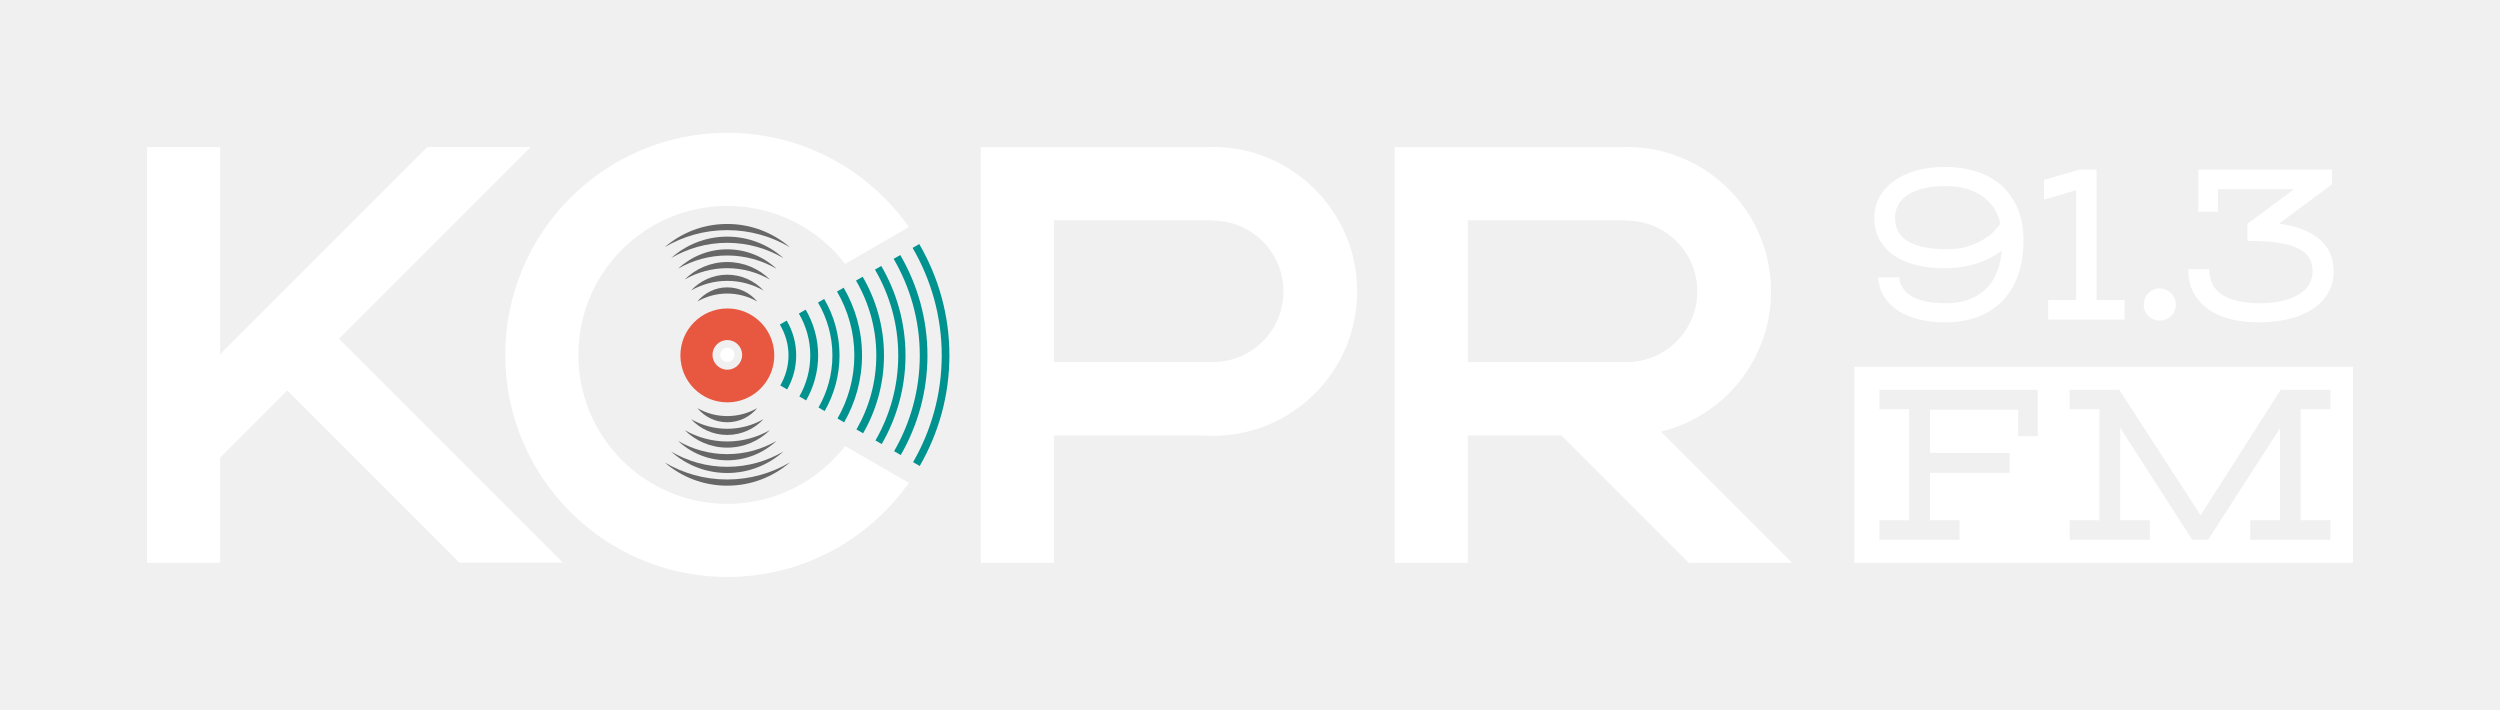
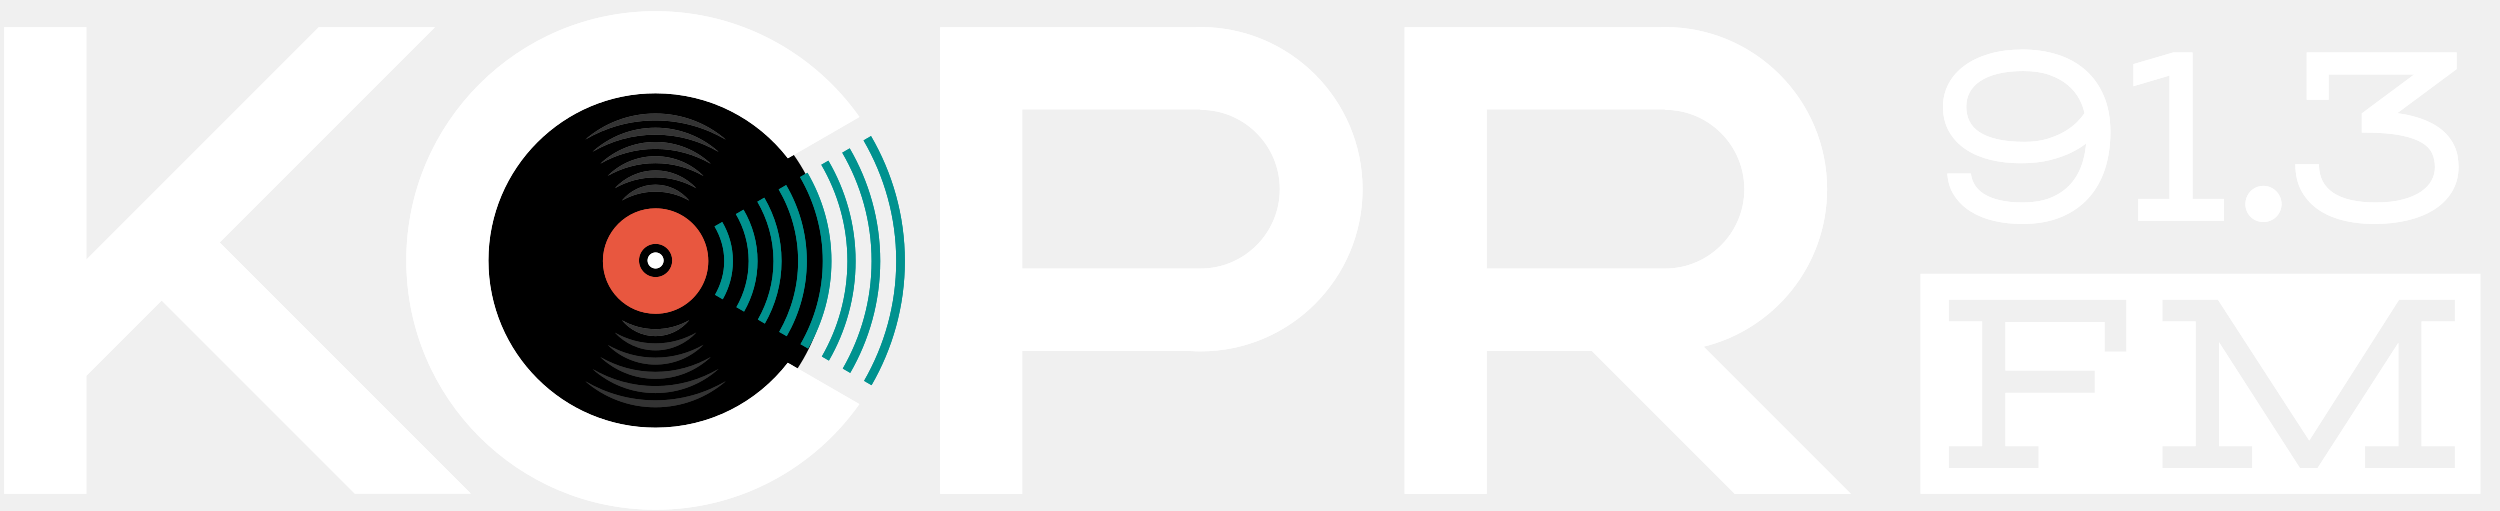
- <svg xmlns="http://www.w3.org/2000/svg" version="1.1" id="Layer_1" x="0px" y="0px" width="550px" height="156.16px" viewBox="0 0 550 156.16" enable-background="new 0 0 550 156.16" xml:space="preserve">
-   <path fill="#FFFFFF" d="M266.799,32.326c-0.557,0-1.11,0.014-1.661,0.043h-33.272h-16.087v91.463h16.087V95.809h32.851  c0.688,0.045,1.383,0.076,2.082,0.076c17.552,0,31.78-14.229,31.78-31.78C298.579,46.554,284.352,32.326,266.799,32.326z   M266.799,79.665h-34.933V48.457h34.933v0.086c8.593,0,15.563,6.966,15.563,15.562C282.362,72.699,275.393,79.665,266.799,79.665z" />
-   <polygon fill="#FFFFFF" points="116.763,32.349 94.012,32.349 48.434,77.929 48.434,32.349 32.344,32.349 32.344,123.813   48.434,123.813 48.434,100.68 63.199,85.914 101.056,123.772 123.807,123.772 74.573,74.539 " />
-   <path fill="#FFFFFF" d="M389.625,64.104c0-17.551-14.228-31.778-31.78-31.778c-0.557,0-1.111,0.014-1.66,0.043h-33.271h-16.088  v91.463h16.088V95.809h20.607l28.022,28.023h22.751L365.43,94.966C379.318,91.564,389.625,79.041,389.625,64.104z M322.913,79.665  V48.457h34.932v0.086c8.596,0,15.563,6.966,15.563,15.562c0,8.595-6.968,15.561-15.563,15.561H322.913z" />
-   <path fill="#FFFFFF" d="M407.956,123.813h109.7V80.697h-109.7V123.813z M455.337,117.896v-2.572v-0.863h0.863h5.671V90.028H456.2  h-0.863v-0.863v-2.548v-0.863h0.863h9.561h0.469l0.256,0.394l17.643,27.215l17.353-27.21l0.254-0.399h0.474h9.606h0.863v0.863v2.548  v0.863h-0.863h-5.669v24.432h5.669h0.863v0.863v2.572v0.863h-0.863h-15.889h-0.863v-0.863v-2.572v-0.863h0.863h5.669V94.215  l-15.575,24.148l-0.255,0.396h-0.471h-2.527h-0.472l-0.255-0.396l-15.597-24.255v20.353h5.646h0.863v0.863v2.572v0.863h-0.863H456.2  h-0.863V117.896z M413.479,117.896v-2.572v-0.863h0.863h5.669V90.028h-5.669h-0.863v-0.863v-2.548v-0.863h0.863h33.1h0.863v0.863  v9.348h-4.298v-5.821h-19.424v9.495h16.667h0.863v0.863v2.665v0.863h-0.863h-16.667v10.43h5.648h0.863v0.863v2.572v0.863h-0.863  h-15.89h-0.863V117.896z" />
-   <path fill="#FFFFFF" d="M477.651,64.507c-0.317-0.317-0.691-0.572-1.114-0.761c-0.442-0.193-0.908-0.29-1.39-0.29  c-0.498,0-0.971,0.097-1.405,0.288c-0.429,0.191-0.802,0.449-1.113,0.768c-0.316,0.33-0.562,0.708-0.736,1.128  c-0.18,0.422-0.271,0.892-0.271,1.388c0,0.482,0.093,0.944,0.274,1.373c0.171,0.415,0.421,0.792,0.738,1.113  c0.313,0.313,0.688,0.563,1.117,0.746c0.438,0.182,0.906,0.272,1.396,0.272c0.474,0,0.934-0.09,1.367-0.269  c0.437-0.186,0.812-0.433,1.126-0.739c0.323-0.315,0.581-0.69,0.768-1.114c0.19-0.432,0.288-0.897,0.288-1.382  c0-0.499-0.098-0.973-0.289-1.408C478.223,65.202,477.968,64.827,477.651,64.507z" />
-   <path fill="#FFFFFF" d="M440.233,40.734c-1.534-1.34-3.377-2.356-5.477-3.019c-2.075-0.654-4.364-0.985-6.805-0.985  c-2.43,0-4.625,0.284-6.526,0.845c-1.924,0.563-3.575,1.352-4.904,2.343c-1.352,1.005-2.396,2.207-3.106,3.571  c-0.716,1.369-1.078,2.856-1.078,4.418c0,1.876,0.415,3.542,1.232,4.952c0.809,1.394,1.927,2.567,3.323,3.487  c1.368,0.9,2.996,1.579,4.84,2.017c1.811,0.433,3.789,0.652,5.879,0.652c2.185,0,4.13-0.216,5.782-0.644  c1.638-0.422,3.054-0.93,4.21-1.509c1.144-0.572,2.087-1.161,2.805-1.75c-0.104,1.125-0.297,2.22-0.577,3.271  c-0.43,1.621-1.142,3.066-2.117,4.297c-0.965,1.212-2.258,2.197-3.84,2.926c-1.593,0.733-3.601,1.104-5.967,1.104  c-1.668,0-3.173-0.153-4.474-0.456c-1.257-0.293-2.326-0.728-3.18-1.291c-0.826-0.547-1.436-1.205-1.863-2.007  c-0.304-0.569-0.493-1.219-0.58-1.926h-0.876h-2.888h-0.866l0.006,0.068c0.12,1.527,0.528,2.869,1.212,3.989  c0.826,1.355,1.945,2.483,3.327,3.354c1.353,0.854,2.935,1.49,4.7,1.887c1.728,0.393,3.572,0.592,5.481,0.592  c2.843,0,5.373-0.447,7.521-1.328c2.16-0.89,3.989-2.151,5.435-3.748c1.441-1.596,2.532-3.525,3.244-5.735  c0.699-2.181,1.054-4.609,1.054-7.219c0-2.686-0.438-5.067-1.301-7.078C442.999,43.795,441.778,42.086,440.233,40.734z   M438.796,50.775c-0.625,0.667-1.434,1.307-2.405,1.904c-0.975,0.598-2.147,1.112-3.482,1.529c-1.322,0.411-2.867,0.62-4.591,0.62  c-2.063,0-3.856-0.172-5.327-0.512c-1.434-0.333-2.621-0.808-3.528-1.414c-0.881-0.586-1.51-1.277-1.925-2.113  c-0.416-0.842-0.628-1.812-0.628-2.883c0-1.031,0.229-1.977,0.683-2.811c0.452-0.833,1.133-1.562,2.023-2.167  c0.918-0.621,2.093-1.112,3.49-1.458c1.425-0.353,3.102-0.531,4.982-0.531c1.999,0,3.739,0.262,5.171,0.779  c1.428,0.516,2.636,1.191,3.591,2.007c0.952,0.813,1.704,1.735,2.234,2.741c0.48,0.912,0.816,1.833,1.001,2.741  C439.763,49.68,439.33,50.207,438.796,50.775z" />
-   <polygon fill="#FFFFFF" points="461.255,38.162 461.255,37.299 460.392,37.299 457.613,37.299 457.489,37.299 457.371,37.333   449.67,39.584 449.67,43.911 449.914,43.839 456.75,41.822 456.75,66.007 450.604,66.007 450.601,66.007 450.601,70.304   450.604,70.304 467.403,70.304 467.403,66.007 461.255,66.007 " />
-   <path fill="#FFFFFF" d="M512.529,55.529c-0.352-0.755-0.864-1.503-1.521-2.22c-0.66-0.719-1.537-1.385-2.606-1.98  c-1.044-0.583-2.342-1.088-3.857-1.503c-0.938-0.254-1.999-0.464-3.169-0.626l11.299-8.386l0.349-0.259V40.12v-1.958v-0.863h-0.863  h-27.66h-0.863v0.863v8.414h4.299V41.62h16.765l-9.923,7.368l-0.349,0.259v0.434v2.457v0.858l0.858,0.005  c2.758,0.016,5.062,0.207,6.846,0.565c1.743,0.349,3.13,0.836,4.121,1.448c0.934,0.573,1.588,1.255,1.948,2.03  c0.376,0.817,0.567,1.741,0.567,2.744c0,0.898-0.219,1.765-0.65,2.576c-0.432,0.813-1.11,1.546-2.02,2.18  c-0.935,0.651-2.149,1.179-3.61,1.569c-1.479,0.396-3.264,0.597-5.309,0.597c-1.788,0-3.405-0.158-4.808-0.47  c-1.371-0.301-2.546-0.769-3.495-1.392c-0.923-0.606-1.614-1.355-2.114-2.292c-0.491-0.923-0.74-2.047-0.74-3.337v-0.011h-4.616  v0.011c0,2.123,0.445,3.959,1.324,5.458c0.869,1.484,2.051,2.712,3.512,3.647c1.424,0.913,3.088,1.583,4.946,1.994  c1.812,0.399,3.721,0.601,5.673,0.601c2.341,0,4.533-0.238,6.516-0.707c2.005-0.474,3.764-1.186,5.228-2.115  c1.497-0.947,2.679-2.135,3.511-3.531c0.845-1.41,1.273-3.033,1.273-4.823c0-0.592-0.054-1.251-0.16-1.961  C513.118,57.037,512.882,56.279,512.529,55.529z" />
-   <path d="M159.993,25c-0.065,0-0.128,0.005-0.193,0.005h0.386C160.121,25.005,160.058,25,159.993,25z" />
-   <path fill="#FFFFFF" d="M160.011,126.933c16.5,0,31.085-8.178,39.934-20.704l-14.024-8.097  c-5.996,7.735-15.366,12.716-25.908,12.716c-18.099,0-32.771-14.672-32.771-32.774c0-18.1,14.671-32.771,32.771-32.771  c10.552,0,19.932,4.993,25.926,12.739l14.022-8.096c-8.846-12.539-23.439-20.729-39.95-20.729  c-26.982,0-48.856,21.876-48.856,48.856C111.155,105.057,133.029,126.933,160.011,126.933z" />
-   <g>
-     <path fill="#00928F" d="M200.878,101.671l0.427,0.251l1.034,0.596c4.132-7.168,6.53-15.461,6.53-24.33   c0-8.934-2.441-17.289-6.633-24.497l-0.931,0.538l-0.532,0.309c4.05,6.961,6.405,15.021,6.405,23.65   C207.178,86.748,204.862,94.754,200.878,101.671z" />
+ <svg xmlns="http://www.w3.org/2000/svg" version="1.1" id="Layer_1" x="0px" y="0px" width="490" height="100" viewBox="0 0 490 100" enable-background="new 0 0 550 156.16" xml:space="preserve">
+   <defs id="defs4231" />
+   <path style="fill:#000000;fill-opacity:1" id="path4317" d="m 173.047,112.155 a 39.248,39.248 0 1 1 -78.495,0 39.248,39.248 0 1 1 78.495,0 z" transform="matrix(0.9393939,0,0,0.9393939,-0.2162404,-53.52536)" />
+   <path d="m 235.282,5.304 c -0.557,0 -1.11,0.014 -1.661,0.043 h -33.272 -16.087 V 96.81 h 16.087 V 68.787 h 32.851 c 0.688,0.045 1.383,0.076 2.082,0.076 17.552,0 31.78,-14.229 31.78,-31.78 0,-17.551 -14.227,-31.779 -31.78,-31.779 z m 0,47.339 h -34.933 v -31.208 h 34.933 v 0.086 c 8.593,0 15.563,6.966 15.563,15.562 0,8.594 -6.969,15.56 -15.563,15.56 z" id="path4149" style="fill:#ffffff" />
+   <polygon points="63.199,85.914 101.056,123.772 123.807,123.772 74.573,74.539 116.763,32.349 94.012,32.349 48.434,77.929 48.434,32.349 32.344,32.349 32.344,123.813 48.434,123.813 48.434,100.68 " id="polygon4151" transform="translate(-31.51707,-27.02158)" style="fill:#ffffff" />
+   <path d="m 358.108,37.082 c 0,-17.551 -14.228,-31.778 -31.78,-31.778 -0.557,0 -1.111,0.014 -1.66,0.043 h -33.271 -16.088 V 96.81 h 16.088 V 68.787 h 20.607 l 28.022,28.023 h 22.751 l -28.864,-28.866 c 13.888,-3.402 24.195,-15.925 24.195,-30.862 z m -66.712,15.561 v -31.208 h 34.932 v 0.086 c 8.596,0 15.563,6.966 15.563,15.562 0,8.595 -6.968,15.561 -15.563,15.561 h -34.932 z" id="path4153" style="fill:#ffffff" />
+   <path d="m 376.439,96.791 h 109.7 V 53.675 h -109.7 v 43.116 z m 47.381,-5.917 v -2.572 -0.863 h 0.863 5.671 V 63.006 h -5.671 -0.863 v -0.863 -2.548 -0.863 h 0.863 9.561 0.469 l 0.256,0.394 17.643,27.215 17.353,-27.21 0.254,-0.399 h 0.474 9.606 0.863 v 0.863 2.548 0.863 h -0.863 -5.669 v 24.432 h 5.669 0.863 v 0.863 2.572 0.863 h -0.863 -15.889 -0.863 v -0.863 -2.572 -0.863 h 0.863 5.669 V 67.193 l -15.575,24.148 -0.255,0.396 h -0.471 -2.527 -0.472 l -0.255,-0.396 -15.597,-24.255 v 20.353 h 5.646 0.863 v 0.863 2.572 0.863 h -0.863 -15.89 -0.863 v -0.863 z m -41.858,0 v -2.572 -0.863 h 0.863 5.669 V 63.006 h -5.669 -0.863 v -0.863 -2.548 -0.863 h 0.863 33.1 0.863 v 0.863 9.348 h -4.298 v -5.821 h -19.424 v 9.495 h 16.667 0.863 v 0.863 2.665 0.863 h -0.863 -16.667 v 10.43 h 5.648 0.863 v 0.863 2.572 0.863 h -0.863 -15.89 -0.863 v -0.862 z" id="path4155" style="fill:#ffffff" />
+   <path d="m 446.134,37.485 c -0.317,-0.317 -0.691,-0.572 -1.114,-0.761 -0.442,-0.193 -0.908,-0.29 -1.39,-0.29 -0.498,0 -0.971,0.097 -1.405,0.288 -0.429,0.191 -0.802,0.449 -1.113,0.768 -0.316,0.33 -0.562,0.708 -0.736,1.128 -0.18,0.422 -0.271,0.892 -0.271,1.388 0,0.482 0.093,0.944 0.274,1.373 0.171,0.415 0.421,0.792 0.738,1.113 0.313,0.313 0.688,0.563 1.117,0.746 0.438,0.182 0.906,0.272 1.396,0.272 0.474,0 0.934,-0.09 1.367,-0.269 0.437,-0.186 0.812,-0.433 1.126,-0.739 0.323,-0.315 0.581,-0.69 0.768,-1.114 0.19,-0.432 0.288,-0.897 0.288,-1.382 0,-0.499 -0.098,-0.973 -0.289,-1.408 -0.184,-0.418 -0.439,-0.793 -0.756,-1.113 z" id="path4157" style="fill:#ffffff" />
+   <path d="m 408.716,13.712 c -1.534,-1.34 -3.377,-2.356 -5.477,-3.019 -2.075,-0.654 -4.364,-0.985 -6.805,-0.985 -2.43,0 -4.625,0.284 -6.526,0.845 -1.924,0.563 -3.575,1.352 -4.904,2.343 -1.352,1.005 -2.396,2.207 -3.106,3.571 -0.716,1.369 -1.078,2.856 -1.078,4.418 0,1.876 0.415,3.542 1.232,4.952 0.809,1.394 1.927,2.567 3.323,3.487 1.368,0.9 2.996,1.579 4.84,2.017 1.811,0.433 3.789,0.652 5.879,0.652 2.185,0 4.13,-0.216 5.782,-0.644 1.638,-0.422 3.054,-0.93 4.21,-1.509 1.144,-0.572 2.087,-1.161 2.805,-1.75 -0.104,1.125 -0.297,2.22 -0.577,3.271 -0.43,1.621 -1.142,3.066 -2.117,4.297 -0.965,1.212 -2.258,2.197 -3.84,2.926 -1.593,0.733 -3.601,1.104 -5.967,1.104 -1.668,0 -3.173,-0.153 -4.474,-0.456 -1.257,-0.293 -2.326,-0.728 -3.18,-1.291 -0.826,-0.547 -1.436,-1.205 -1.863,-2.007 -0.304,-0.569 -0.493,-1.219 -0.58,-1.926 h -0.876 -2.888 -0.866 l 0.006,0.068 c 0.12,1.527 0.528,2.869 1.212,3.989 0.826,1.355 1.945,2.483 3.327,3.354 1.353,0.854 2.935,1.49 4.7,1.887 1.728,0.393 3.572,0.592 5.481,0.592 2.843,0 5.373,-0.447 7.521,-1.328 2.16,-0.89 3.989,-2.151 5.435,-3.748 1.441,-1.596 2.532,-3.525 3.244,-5.735 0.699,-2.181 1.054,-4.609 1.054,-7.219 0,-2.686 -0.438,-5.067 -1.301,-7.078 -0.86,-2.017 -2.081,-3.726 -3.626,-5.078 z m -1.437,10.041 c -0.625,0.667 -1.434,1.307 -2.405,1.904 -0.975,0.598 -2.147,1.112 -3.482,1.529 -1.322,0.411 -2.867,0.62 -4.591,0.62 -2.063,0 -3.856,-0.172 -5.327,-0.512 -1.434,-0.333 -2.621,-0.808 -3.528,-1.414 -0.881,-0.586 -1.51,-1.277 -1.925,-2.113 -0.416,-0.842 -0.628,-1.812 -0.628,-2.883 0,-1.031 0.229,-1.977 0.683,-2.811 0.452,-0.833 1.133,-1.562 2.023,-2.167 0.918,-0.621 2.093,-1.112 3.49,-1.458 1.425,-0.353 3.102,-0.531 4.982,-0.531 1.999,0 3.739,0.262 5.171,0.779 1.428,0.516 2.636,1.191 3.591,2.007 0.952,0.813 1.704,1.735 2.234,2.741 0.48,0.912 0.816,1.833 1.001,2.741 -0.322,0.473 -0.755,1 -1.289,1.568 z" id="path4159" style="fill:#ffffff" />
+   <polygon points="449.914,43.839 456.75,41.822 456.75,66.007 450.604,66.007 450.601,66.007 450.601,70.304 450.604,70.304 467.403,70.304 467.403,66.007 461.255,66.007 461.255,38.162 461.255,37.299 460.392,37.299 457.613,37.299 457.489,37.299 457.371,37.333 449.67,39.584 449.67,43.911 " id="polygon4161" transform="translate(-31.51707,-27.02158)" style="fill:#ffffff" />
+   <path d="m 481.012,28.507 c -0.352,-0.755 -0.864,-1.503 -1.521,-2.22 -0.66,-0.719 -1.537,-1.385 -2.606,-1.98 -1.044,-0.583 -2.342,-1.088 -3.857,-1.503 -0.938,-0.254 -1.999,-0.464 -3.169,-0.626 l 11.299,-8.386 0.349,-0.259 v -0.435 -1.958 -0.863 h -0.863 -27.66 -0.863 v 0.863 8.414 h 4.299 v -4.956 h 16.765 l -9.923,7.368 -0.349,0.259 v 0.434 2.457 0.858 l 0.858,0.005 c 2.758,0.016 5.062,0.207 6.846,0.565 1.743,0.349 3.13,0.836 4.121,1.448 0.934,0.573 1.588,1.255 1.948,2.03 0.376,0.817 0.567,1.741 0.567,2.744 0,0.898 -0.219,1.765 -0.65,2.576 -0.432,0.813 -1.11,1.546 -2.02,2.18 -0.935,0.651 -2.149,1.179 -3.61,1.569 -1.479,0.396 -3.264,0.597 -5.309,0.597 -1.788,0 -3.405,-0.158 -4.808,-0.47 -1.371,-0.301 -2.546,-0.769 -3.495,-1.392 -0.923,-0.606 -1.614,-1.355 -2.114,-2.292 -0.491,-0.923 -0.74,-2.047 -0.74,-3.337 v -0.011 h -4.616 v 0.011 c 0,2.123 0.445,3.959 1.324,5.458 0.869,1.484 2.051,2.712 3.512,3.647 1.424,0.913 3.088,1.583 4.946,1.994 1.812,0.399 3.721,0.601 5.673,0.601 2.341,0 4.533,-0.238 6.516,-0.707 2.005,-0.474 3.764,-1.186 5.228,-2.115 1.497,-0.947 2.679,-2.135 3.511,-3.531 0.845,-1.41 1.273,-3.033 1.273,-4.823 0,-0.592 -0.054,-1.251 -0.16,-1.961 -0.113,-0.745 -0.349,-1.503 -0.702,-2.253 z" id="path4163" style="fill:#ffffff" />
+   <path d="m 128.476,-2.022 c -0.065,0 -0.128,0.005 -0.193,0.005 h 0.386 c -0.065,0 -0.128,-0.005 -0.193,-0.005 z" id="path4165" />
+   <path d="m 128.494,99.911 c 16.5,0 31.085,-8.178 39.934,-20.704 l -14.024,-8.097 c -5.996,7.735 -15.366,12.716 -25.908,12.716 -18.099,0 -32.771,-14.672 -32.771,-32.774 0,-18.1 14.671,-32.771 32.771,-32.771 10.552,0 19.932,4.993 25.926,12.739 l 14.022,-8.096 c -8.846,-12.539 -23.439,-20.729 -39.95,-20.729 -26.982,0 -48.856,21.876 -48.856,48.856 0,26.984 21.874,48.86 48.856,48.86 z" id="path4167" style="fill:#ffffff" />
+   <g id="g4169" transform="translate(-31.51707,-27.02158)">
+     <path d="m 200.878,101.671 0.427,0.251 1.034,0.596 c 4.132,-7.168 6.53,-15.461 6.53,-24.33 0,-8.934 -2.441,-17.289 -6.633,-24.497 l -0.931,0.538 -0.532,0.309 c 4.05,6.961 6.405,15.021 6.405,23.65 0,8.56 -2.316,16.566 -6.3,23.483 z" id="path4171" style="fill:#00928f" />
  </g>
-   <g>
-     <path fill="#00928F" d="M204.04,78.188c0-8.055-2.201-15.588-5.983-22.085l-1.457,0.843c3.635,6.25,5.753,13.492,5.753,21.242   c0,7.682-2.075,14.861-5.651,21.075l1.461,0.842C201.88,93.648,204.04,86.177,204.04,78.188z" />
+   <g id="g4173" transform="translate(-31.51707,-27.02158)">
+     <path d="m 204.04,78.188 c 0,-8.055 -2.201,-15.588 -5.983,-22.085 l -1.457,0.843 c 3.635,6.25 5.753,13.492 5.753,21.242 0,7.682 -2.075,14.861 -5.651,21.075 l 1.461,0.842 c 3.717,-6.457 5.877,-13.928 5.877,-21.917 z" id="path4175" style="fill:#00928f" />
  </g>
-   <g>
-     <path fill="#00928F" d="M199.211,78.188c0-7.18-1.962-13.886-5.331-19.673l-1.385,0.798c3.234,5.556,5.119,11.987,5.119,18.875   c0,6.818-1.841,13.192-5.012,18.708l1.379,0.797C197.292,91.947,199.211,85.298,199.211,78.188z" />
+   <g id="g4177" transform="translate(-31.51707,-27.02158)">
+     <path d="m 199.211,78.188 c 0,-7.18 -1.962,-13.886 -5.331,-19.673 l -1.385,0.798 c 3.234,5.556 5.119,11.987 5.119,18.875 0,6.818 -1.841,13.192 -5.012,18.708 l 1.379,0.797 c 3.311,-5.746 5.23,-12.395 5.23,-19.505 z" id="path4179" style="fill:#00928f" />
  </g>
-   <g>
-     <path fill="#00928F" d="M194.477,78.188c0-6.312-1.73-12.218-4.695-17.306l-1.461,0.847c2.821,4.842,4.465,10.455,4.465,16.459   c0,5.939-1.603,11.491-4.365,16.291l1.465,0.847C192.792,90.274,194.477,84.435,194.477,78.188z" />
+   <g id="g4181" transform="translate(-31.51707,-27.02158)">
+     <path d="m 194.477,78.188 c 0,-6.312 -1.73,-12.218 -4.695,-17.306 l -1.461,0.847 c 2.821,4.842 4.465,10.455 4.465,16.459 0,5.939 -1.603,11.491 -4.365,16.291 l 1.465,0.847 c 2.906,-5.052 4.591,-10.891 4.591,-17.138 z" id="path4183" style="fill:#00928f" />
  </g>
-   <g>
-     <path fill="#00928F" d="M189.648,78.188c0-5.433-1.488-10.517-4.046-14.893l-1.461,0.846c2.413,4.131,3.814,8.923,3.814,14.047   c0,5.056-1.36,9.79-3.711,13.883l1.465,0.843C188.199,88.573,189.648,83.555,189.648,78.188z" />
+   <g id="g4185" transform="translate(-31.51707,-27.02158)">
+     <path d="m 189.648,78.188 c 0,-5.433 -1.488,-10.517 -4.046,-14.893 l -1.461,0.846 c 2.413,4.131 3.814,8.923 3.814,14.047 0,5.056 -1.36,9.79 -3.711,13.883 l 1.465,0.843 c 2.49,-4.341 3.939,-9.359 3.939,-14.726 z" id="path4187" style="fill:#00928f" />
  </g>
-   <g>
-     <path fill="#00928F" d="M181.423,90.439c2.069-3.613,3.271-7.788,3.271-12.252c0-4.532-1.243-8.766-3.376-12.415l-1.356,0.781   c2.001,3.419,3.167,7.389,3.167,11.634c0,4.18-1.124,8.088-3.062,11.467L181.423,90.439z" />
+   <g id="g4189" transform="translate(-31.51707,-27.02158)">
+     <path d="m 181.423,90.439 c 2.069,-3.613 3.271,-7.788 3.271,-12.252 0,-4.532 -1.243,-8.766 -3.376,-12.415 l -1.356,0.781 c 2.001,3.419 3.167,7.389 3.167,11.634 0,4.18 -1.124,8.088 -3.062,11.467 l 1.356,0.785 z" id="path4191" style="fill:#00928f" />
  </g>
-   <g>
-     <path fill="#00928F" d="M177.35,88.088c1.672-2.922,2.64-6.296,2.64-9.9c0-3.674-1.009-7.105-2.743-10.068l-1.496,0.863   c1.586,2.704,2.511,5.844,2.511,9.205c0,3.292-0.883,6.37-2.408,9.037L177.35,88.088z" />
+   <g id="g4193" transform="translate(-31.51707,-27.02158)">
+     <path d="m 177.35,88.088 c 1.672,-2.922 2.64,-6.296 2.64,-9.9 0,-3.674 -1.009,-7.105 -2.743,-10.068 l -1.496,0.863 c 1.586,2.704 2.511,5.844 2.511,9.205 0,3.292 -0.883,6.37 -2.408,9.037 l 1.496,0.863 z" id="path4195" style="fill:#00928f" />
  </g>
-   <g>
-     <path fill="#00928F" d="M173.072,70.531l-1.502,0.867c1.179,2.002,1.903,4.303,1.903,6.789c0,2.421-0.69,4.656-1.809,6.617   l1.508,0.875c1.26-2.215,1.989-4.763,1.989-7.492C175.162,75.394,174.393,72.783,173.072,70.531z" />
+   <g id="g4197" transform="translate(-31.51707,-27.02158)">
+     <path d="m 173.072,70.531 -1.502,0.867 c 1.179,2.002 1.903,4.303 1.903,6.789 0,2.421 -0.69,4.656 -1.809,6.617 l 1.508,0.875 c 1.26,-2.215 1.989,-4.763 1.989,-7.492 0.001,-2.793 -0.768,-5.404 -2.089,-7.656 z" id="path4199" style="fill:#00928f" />
  </g>
-   <path fill="#E8573F" d="M160.011,88.516c3.791,0,7.1-2.043,8.896-5.088c0.908-1.537,1.43-3.324,1.43-5.24  c0-1.98-0.561-3.834-1.531-5.408c-1.816-2.95-5.075-4.915-8.794-4.915c-5.702,0-10.324,4.624-10.324,10.323  C149.688,83.893,154.309,88.516,160.011,88.516z M160.011,74.814c1.808,0,3.261,1.458,3.261,3.259c0,1.8-1.453,3.263-3.261,3.263  c-1.804,0-3.259-1.463-3.259-3.263C156.752,76.272,158.207,74.814,160.011,74.814z" />
-   <circle fill="#FFFFFF" cx="160.011" cy="78.075" r="1.568" />
-   <path fill="#676767" d="M159.979,49.272c-5.261,0-10.046,1.923-13.735,5.092c4.028-2.363,8.707-3.735,13.729-3.735  c5.053,0,9.763,1.389,13.814,3.768C170.082,51.208,165.268,49.272,159.979,49.272z" />
-   <path fill="#676767" d="M159.982,52.059c-4.743,0-9.045,1.788-12.317,4.705c3.613-2.111,7.809-3.345,12.309-3.345  c4.535,0,8.758,1.245,12.391,3.374C169.077,53.858,164.752,52.059,159.982,52.059z" />
-   <path fill="#676767" d="M149.19,59.103c3.177-1.829,6.851-2.894,10.788-2.894c3.966,0,7.67,1.077,10.864,2.922  c-2.842-2.65-6.647-4.281-10.856-4.281C155.803,54.85,152.022,56.473,149.19,59.103z" />
-   <path fill="#676767" d="M159.991,57.644c-3.656,0-6.954,1.468-9.354,3.843c2.754-1.574,5.937-2.486,9.346-2.486  c3.438,0,6.646,0.925,9.413,2.515C166.989,59.119,163.667,57.644,159.991,57.644z" />
-   <path fill="#676767" d="M159.993,60.435c-3.156,0-5.969,1.344-7.964,3.473c2.344-1.34,5.057-2.117,7.958-2.117  c2.92,0,5.649,0.781,8.008,2.133C165.993,61.786,163.167,60.435,159.993,60.435z" />
-   <path fill="#676767" d="M153.419,66.327c1.936-1.105,4.175-1.746,6.571-1.746c2.412,0,4.665,0.646,6.612,1.763  c-1.58-1.895-3.935-3.123-6.606-3.123C157.338,63.221,154.998,64.441,153.419,66.327z" />
-   <path fill="#676767" d="M159.979,106.849c5.289,0,10.104-1.939,13.808-5.124c-4.052,2.375-8.762,3.764-13.814,3.764  c-5.022,0-9.701-1.372-13.729-3.735C149.932,104.922,154.718,106.849,159.979,106.849z" />
-   <path fill="#676767" d="M159.982,104.059c4.77,0,9.095-1.796,12.382-4.734c-3.633,2.133-7.855,3.374-12.391,3.374  c-4.5,0-8.696-1.229-12.309-3.341C150.937,102.271,155.24,104.059,159.982,104.059z" />
-   <path fill="#676767" d="M159.986,101.268c4.208,0,8.014-1.627,10.856-4.282c-3.193,1.85-6.898,2.922-10.864,2.922  c-3.938,0-7.611-1.06-10.788-2.893C152.022,99.648,155.803,101.268,159.986,101.268z" />
-   <path fill="#676767" d="M159.991,98.478c3.676,0,6.999-1.479,9.405-3.871c-2.768,1.59-5.976,2.515-9.413,2.515  c-3.409,0-6.592-0.916-9.346-2.49C153.037,97.01,156.335,98.478,159.991,98.478z" />
-   <path fill="#676767" d="M159.993,95.688c3.175,0,6-1.356,8.001-3.489c-2.359,1.348-5.088,2.133-8.008,2.133  c-2.901,0-5.614-0.777-7.958-2.116C154.023,94.339,156.836,95.688,159.993,95.688z" />
-   <path fill="#676767" d="M166.603,89.777c-1.948,1.113-4.2,1.759-6.612,1.759c-2.396,0-4.636-0.637-6.571-1.747  c1.578,1.887,3.918,3.111,6.577,3.111C162.668,92.9,165.023,91.672,166.603,89.777z" />
+   <path d="m 128.494,61.494 c 3.791,0 7.1,-2.043 8.896,-5.088 0.908,-1.537 1.43,-3.324 1.43,-5.24 0,-1.98 -0.561,-3.834 -1.531,-5.408 -1.816,-2.95 -5.075,-4.915 -8.794,-4.915 -5.702,0 -10.324,4.624 -10.324,10.323 0,5.705 4.621,10.328 10.323,10.328 z m 0,-13.702 c 1.808,0 3.261,1.458 3.261,3.259 0,1.8 -1.453,3.263 -3.261,3.263 -1.804,0 -3.259,-1.463 -3.259,-3.263 0,-1.801 1.455,-3.259 3.259,-3.259 z" id="path4201" style="fill:#e8573f" />
+   <circle cx="160.011" cy="78.075" r="1.568" id="circle4203" transform="translate(-31.51707,-27.02158)" style="fill:#ffffff" />
+   <path d="m 128.462,22.25 c -5.261,0 -10.046,1.923 -13.735,5.092 4.028,-2.363 8.707,-3.735 13.729,-3.735 5.053,0 9.763,1.389 13.814,3.768 -3.705,-3.189 -8.519,-5.125 -13.808,-5.125 z" id="path4205" style="fill:#676767" />
+   <path d="m 128.465,25.037 c -4.743,0 -9.045,1.788 -12.317,4.705 3.613,-2.111 7.809,-3.345 12.309,-3.345 4.535,0 8.758,1.245 12.391,3.374 -3.288,-2.935 -7.613,-4.734 -12.383,-4.734 z" id="path4207" style="fill:#676767" />
+   <path d="m 117.673,32.081 c 3.177,-1.829 6.851,-2.894 10.788,-2.894 3.966,0 7.67,1.077 10.864,2.922 -2.842,-2.65 -6.647,-4.281 -10.856,-4.281 -4.183,0 -7.964,1.623 -10.796,4.253 z" id="path4209" style="fill:#676767" />
+   <path d="m 128.474,30.622 c -3.656,0 -6.954,1.468 -9.354,3.843 2.754,-1.574 5.937,-2.486 9.346,-2.486 3.438,0 6.646,0.925 9.413,2.515 -2.407,-2.397 -5.729,-3.872 -9.405,-3.872 z" id="path4211" style="fill:#676767" />
+   <path d="m 128.476,33.413 c -3.156,0 -5.969,1.344 -7.964,3.473 2.344,-1.34 5.057,-2.117 7.958,-2.117 2.92,0 5.649,0.781 8.008,2.133 -2.002,-2.138 -4.828,-3.489 -8.002,-3.489 z" id="path4213" style="fill:#676767" />
+   <path d="m 121.902,39.305 c 1.936,-1.105 4.175,-1.746 6.571,-1.746 2.412,0 4.665,0.646 6.612,1.763 -1.58,-1.895 -3.935,-3.123 -6.606,-3.123 -2.658,0 -4.998,1.22 -6.577,3.106 z" id="path4215" style="fill:#676767" />
+   <path d="m 128.462,79.827 c 5.289,0 10.104,-1.939 13.808,-5.124 -4.052,2.375 -8.762,3.764 -13.814,3.764 -5.022,0 -9.701,-1.372 -13.729,-3.735 3.688,3.168 8.474,5.095 13.735,5.095 z" id="path4217" style="fill:#333333" />
+   <path d="m 128.465,77.037 c 4.77,0 9.095,-1.796 12.382,-4.734 -3.633,2.133 -7.855,3.374 -12.391,3.374 -4.5,0 -8.696,-1.229 -12.309,-3.341 3.273,2.913 7.576,4.701 12.318,4.701 z" id="path4219" style="fill:#333333" />
+   <path d="m 128.469,74.246 c 4.208,0 8.014,-1.627 10.856,-4.282 -3.193,1.85 -6.898,2.922 -10.864,2.922 -3.938,0 -7.611,-1.06 -10.788,-2.893 2.832,2.633 6.613,4.253 10.796,4.253 z" id="path4221" style="fill:#333333" />
+   <path d="m 128.474,71.456 c 3.676,0 6.999,-1.479 9.405,-3.871 -2.768,1.59 -5.976,2.515 -9.413,2.515 -3.409,0 -6.592,-0.916 -9.346,-2.49 2.4,2.378 5.698,3.846 9.354,3.846 z" id="path4223" style="fill:#333333" />
+   <path d="m 128.476,68.666 c 3.175,0 6,-1.356 8.001,-3.489 -2.359,1.348 -5.088,2.133 -8.008,2.133 -2.901,0 -5.614,-0.777 -7.958,-2.116 1.995,2.123 4.808,3.472 7.965,3.472 z" id="path4225" style="fill:#333333" />
+   <path d="m 135.086,62.755 c -1.948,1.113 -4.2,1.759 -6.612,1.759 -2.396,0 -4.636,-0.637 -6.571,-1.747 1.578,1.887 3.918,3.111 6.577,3.111 2.671,0 5.026,-1.228 6.606,-3.123 z" id="path4227" style="fill:#676767" />
+   <path style="fill:#ffffff" id="path4235" d="m 235.282,5.304 c -0.557,0 -1.11,0.014 -1.661,0.043 h -33.272 -16.087 V 96.81 h 16.087 V 68.787 h 32.851 c 0.688,0.045 1.383,0.076 2.082,0.076 17.552,0 31.78,-14.229 31.78,-31.78 0,-17.551 -14.227,-31.779 -31.78,-31.779 z m 0,47.339 h -34.933 v -31.208 h 34.933 v 0.086 c 8.593,0 15.563,6.966 15.563,15.562 0,8.594 -6.969,15.56 -15.563,15.56 z" />
+   <polygon style="fill:#ffffff" transform="translate(-31.51707,-27.02158)" id="polygon4237" points="63.199,85.914 101.056,123.772 123.807,123.772 74.573,74.539 116.763,32.349 94.012,32.349 48.434,77.929 48.434,32.349 32.344,32.349 32.344,123.813 48.434,123.813 48.434,100.68 " />
+   <path style="fill:#ffffff" id="path4239" d="m 358.108,37.082 c 0,-17.551 -14.228,-31.778 -31.78,-31.778 -0.557,0 -1.111,0.014 -1.66,0.043 h -33.271 -16.088 V 96.81 h 16.088 V 68.787 h 20.607 l 28.022,28.023 h 22.751 l -28.864,-28.866 c 13.888,-3.402 24.195,-15.925 24.195,-30.862 z m -66.712,15.561 v -31.208 h 34.932 v 0.086 c 8.596,0 15.563,6.966 15.563,15.562 0,8.595 -6.968,15.561 -15.563,15.561 h -34.932 z" />
+   <path style="fill:#ffffff" id="path4241" d="m 376.439,96.791 h 109.7 V 53.675 h -109.7 v 43.116 z m 47.381,-5.917 v -2.572 -0.863 h 0.863 5.671 V 63.006 h -5.671 -0.863 v -0.863 -2.548 -0.863 h 0.863 9.561 0.469 l 0.256,0.394 17.643,27.215 17.353,-27.21 0.254,-0.399 h 0.474 9.606 0.863 v 0.863 2.548 0.863 h -0.863 -5.669 v 24.432 h 5.669 0.863 v 0.863 2.572 0.863 h -0.863 -15.889 -0.863 v -0.863 -2.572 -0.863 h 0.863 5.669 V 67.193 l -15.575,24.148 -0.255,0.396 h -0.471 -2.527 -0.472 l -0.255,-0.396 -15.597,-24.255 v 20.353 h 5.646 0.863 v 0.863 2.572 0.863 h -0.863 -15.89 -0.863 v -0.863 z m -41.858,0 v -2.572 -0.863 h 0.863 5.669 V 63.006 h -5.669 -0.863 v -0.863 -2.548 -0.863 h 0.863 33.1 0.863 v 0.863 9.348 h -4.298 v -5.821 h -19.424 v 9.495 h 16.667 0.863 v 0.863 2.665 0.863 h -0.863 -16.667 v 10.43 h 5.648 0.863 v 0.863 2.572 0.863 h -0.863 -15.89 -0.863 v -0.862 z" />
+   <path style="fill:#ffffff" id="path4243" d="m 446.134,37.485 c -0.317,-0.317 -0.691,-0.572 -1.114,-0.761 -0.442,-0.193 -0.908,-0.29 -1.39,-0.29 -0.498,0 -0.971,0.097 -1.405,0.288 -0.429,0.191 -0.802,0.449 -1.113,0.768 -0.316,0.33 -0.562,0.708 -0.736,1.128 -0.18,0.422 -0.271,0.892 -0.271,1.388 0,0.482 0.093,0.944 0.274,1.373 0.171,0.415 0.421,0.792 0.738,1.113 0.313,0.313 0.688,0.563 1.117,0.746 0.438,0.182 0.906,0.272 1.396,0.272 0.474,0 0.934,-0.09 1.367,-0.269 0.437,-0.186 0.812,-0.433 1.126,-0.739 0.323,-0.315 0.581,-0.69 0.768,-1.114 0.19,-0.432 0.288,-0.897 0.288,-1.382 0,-0.499 -0.098,-0.973 -0.289,-1.408 -0.184,-0.418 -0.439,-0.793 -0.756,-1.113 z" />
+   <path style="fill:#ffffff" id="path4245" d="m 408.716,13.712 c -1.534,-1.34 -3.377,-2.356 -5.477,-3.019 -2.075,-0.654 -4.364,-0.985 -6.805,-0.985 -2.43,0 -4.625,0.284 -6.526,0.845 -1.924,0.563 -3.575,1.352 -4.904,2.343 -1.352,1.005 -2.396,2.207 -3.106,3.571 -0.716,1.369 -1.078,2.856 -1.078,4.418 0,1.876 0.415,3.542 1.232,4.952 0.809,1.394 1.927,2.567 3.323,3.487 1.368,0.9 2.996,1.579 4.84,2.017 1.811,0.433 3.789,0.652 5.879,0.652 2.185,0 4.13,-0.216 5.782,-0.644 1.638,-0.422 3.054,-0.93 4.21,-1.509 1.144,-0.572 2.087,-1.161 2.805,-1.75 -0.104,1.125 -0.297,2.22 -0.577,3.271 -0.43,1.621 -1.142,3.066 -2.117,4.297 -0.965,1.212 -2.258,2.197 -3.84,2.926 -1.593,0.733 -3.601,1.104 -5.967,1.104 -1.668,0 -3.173,-0.153 -4.474,-0.456 -1.257,-0.293 -2.326,-0.728 -3.18,-1.291 -0.826,-0.547 -1.436,-1.205 -1.863,-2.007 -0.304,-0.569 -0.493,-1.219 -0.58,-1.926 h -0.876 -2.888 -0.866 l 0.006,0.068 c 0.12,1.527 0.528,2.869 1.212,3.989 0.826,1.355 1.945,2.483 3.327,3.354 1.353,0.854 2.935,1.49 4.7,1.887 1.728,0.393 3.572,0.592 5.481,0.592 2.843,0 5.373,-0.447 7.521,-1.328 2.16,-0.89 3.989,-2.151 5.435,-3.748 1.441,-1.596 2.532,-3.525 3.244,-5.735 0.699,-2.181 1.054,-4.609 1.054,-7.219 0,-2.686 -0.438,-5.067 -1.301,-7.078 -0.86,-2.017 -2.081,-3.726 -3.626,-5.078 z m -1.437,10.041 c -0.625,0.667 -1.434,1.307 -2.405,1.904 -0.975,0.598 -2.147,1.112 -3.482,1.529 -1.322,0.411 -2.867,0.62 -4.591,0.62 -2.063,0 -3.856,-0.172 -5.327,-0.512 -1.434,-0.333 -2.621,-0.808 -3.528,-1.414 -0.881,-0.586 -1.51,-1.277 -1.925,-2.113 -0.416,-0.842 -0.628,-1.812 -0.628,-2.883 0,-1.031 0.229,-1.977 0.683,-2.811 0.452,-0.833 1.133,-1.562 2.023,-2.167 0.918,-0.621 2.093,-1.112 3.49,-1.458 1.425,-0.353 3.102,-0.531 4.982,-0.531 1.999,0 3.739,0.262 5.171,0.779 1.428,0.516 2.636,1.191 3.591,2.007 0.952,0.813 1.704,1.735 2.234,2.741 0.48,0.912 0.816,1.833 1.001,2.741 -0.322,0.473 -0.755,1 -1.289,1.568 z" />
+   <polygon style="fill:#ffffff" transform="translate(-31.51707,-27.02158)" id="polygon4247" points="449.914,43.839 456.75,41.822 456.75,66.007 450.604,66.007 450.601,66.007 450.601,70.304 450.604,70.304 467.403,70.304 467.403,66.007 461.255,66.007 461.255,38.162 461.255,37.299 460.392,37.299 457.613,37.299 457.489,37.299 457.371,37.333 449.67,39.584 449.67,43.911 " />
+   <path style="fill:#ffffff" id="path4249" d="m 481.012,28.507 c -0.352,-0.755 -0.864,-1.503 -1.521,-2.22 -0.66,-0.719 -1.537,-1.385 -2.606,-1.98 -1.044,-0.583 -2.342,-1.088 -3.857,-1.503 -0.938,-0.254 -1.999,-0.464 -3.169,-0.626 l 11.299,-8.386 0.349,-0.259 v -0.435 -1.958 -0.863 h -0.863 -27.66 -0.863 v 0.863 8.414 h 4.299 v -4.956 h 16.765 l -9.923,7.368 -0.349,0.259 v 0.434 2.457 0.858 l 0.858,0.005 c 2.758,0.016 5.062,0.207 6.846,0.565 1.743,0.349 3.13,0.836 4.121,1.448 0.934,0.573 1.588,1.255 1.948,2.03 0.376,0.817 0.567,1.741 0.567,2.744 0,0.898 -0.219,1.765 -0.65,2.576 -0.432,0.813 -1.11,1.546 -2.02,2.18 -0.935,0.651 -2.149,1.179 -3.61,1.569 -1.479,0.396 -3.264,0.597 -5.309,0.597 -1.788,0 -3.405,-0.158 -4.808,-0.47 -1.371,-0.301 -2.546,-0.769 -3.495,-1.392 -0.923,-0.606 -1.614,-1.355 -2.114,-2.292 -0.491,-0.923 -0.74,-2.047 -0.74,-3.337 v -0.011 h -4.616 v 0.011 c 0,2.123 0.445,3.959 1.324,5.458 0.869,1.484 2.051,2.712 3.512,3.647 1.424,0.913 3.088,1.583 4.946,1.994 1.812,0.399 3.721,0.601 5.673,0.601 2.341,0 4.533,-0.238 6.516,-0.707 2.005,-0.474 3.764,-1.186 5.228,-2.115 1.497,-0.947 2.679,-2.135 3.511,-3.531 0.845,-1.41 1.273,-3.033 1.273,-4.823 0,-0.592 -0.054,-1.251 -0.16,-1.961 -0.113,-0.745 -0.349,-1.503 -0.702,-2.253 z" />
+   <path id="path4251" d="m 128.476,-2.022 c -0.065,0 -0.128,0.005 -0.193,0.005 h 0.386 c -0.065,0 -0.128,-0.005 -0.193,-0.005 z" />
+   <path style="fill:#ffffff" id="path4253" d="m 128.494,99.911 c 16.5,0 31.085,-8.178 39.934,-20.704 l -14.024,-8.097 c -5.996,7.735 -15.366,12.716 -25.908,12.716 -18.099,0 -32.771,-14.672 -32.771,-32.774 0,-18.1 14.671,-32.771 32.771,-32.771 10.552,0 19.932,4.993 25.926,12.739 l 14.022,-8.096 c -8.846,-12.539 -23.439,-20.729 -39.95,-20.729 -26.982,0 -48.856,21.876 -48.856,48.856 0,26.984 21.874,48.86 48.856,48.86 z" />
+   <g transform="translate(-31.51707,-27.02158)" id="g4255">
+     <path style="fill:#00928f" id="path4257" d="m 200.878,101.671 0.427,0.251 1.034,0.596 c 4.132,-7.168 6.53,-15.461 6.53,-24.33 0,-8.934 -2.441,-17.289 -6.633,-24.497 l -0.931,0.538 -0.532,0.309 c 4.05,6.961 6.405,15.021 6.405,23.65 0,8.56 -2.316,16.566 -6.3,23.483 z" />
+   </g>
+   <g transform="translate(-31.51707,-27.02158)" id="g4259">
+     <path style="fill:#00928f" id="path4261" d="m 204.04,78.188 c 0,-8.055 -2.201,-15.588 -5.983,-22.085 l -1.457,0.843 c 3.635,6.25 5.753,13.492 5.753,21.242 0,7.682 -2.075,14.861 -5.651,21.075 l 1.461,0.842 c 3.717,-6.457 5.877,-13.928 5.877,-21.917 z" />
+   </g>
+   <g transform="translate(-31.51707,-27.02158)" id="g4263">
+     <path style="fill:#00928f" id="path4265" d="m 199.211,78.188 c 0,-7.18 -1.962,-13.886 -5.331,-19.673 l -1.385,0.798 c 3.234,5.556 5.119,11.987 5.119,18.875 0,6.818 -1.841,13.192 -5.012,18.708 l 1.379,0.797 c 3.311,-5.746 5.23,-12.395 5.23,-19.505 z" />
+   </g>
+   <g transform="translate(-31.51707,-27.02158)" id="g4267">
+     <path style="fill:#00928f" id="path4269" d="m 194.477,78.188 c 0,-6.312 -1.73,-12.218 -4.695,-17.306 l -1.461,0.847 c 2.821,4.842 4.465,10.455 4.465,16.459 0,5.939 -1.603,11.491 -4.365,16.291 l 1.465,0.847 c 2.906,-5.052 4.591,-10.891 4.591,-17.138 z" />
+   </g>
+   <g transform="translate(-31.51707,-27.02158)" id="g4271">
+     <path style="fill:#00928f" id="path4273" d="m 189.648,78.188 c 0,-5.433 -1.488,-10.517 -4.046,-14.893 l -1.461,0.846 c 2.413,4.131 3.814,8.923 3.814,14.047 0,5.056 -1.36,9.79 -3.711,13.883 l 1.465,0.843 c 2.49,-4.341 3.939,-9.359 3.939,-14.726 z" />
+   </g>
+   <g transform="translate(-31.51707,-27.02158)" id="g4275">
+     <path style="fill:#00928f" id="path4277" d="m 181.423,90.439 c 2.069,-3.613 3.271,-7.788 3.271,-12.252 0,-4.532 -1.243,-8.766 -3.376,-12.415 l -1.356,0.781 c 2.001,3.419 3.167,7.389 3.167,11.634 0,4.18 -1.124,8.088 -3.062,11.467 l 1.356,0.785 z" />
+   </g>
+   <g transform="translate(-31.51707,-27.02158)" id="g4279">
+     <path style="fill:#00928f" id="path4281" d="m 177.35,88.088 c 1.672,-2.922 2.64,-6.296 2.64,-9.9 0,-3.674 -1.009,-7.105 -2.743,-10.068 l -1.496,0.863 c 1.586,2.704 2.511,5.844 2.511,9.205 0,3.292 -0.883,6.37 -2.408,9.037 l 1.496,0.863 z" />
+   </g>
+   <g transform="translate(-31.51707,-27.02158)" id="g4283">
+     <path style="fill:#00928f" id="path4285" d="m 173.072,70.531 -1.502,0.867 c 1.179,2.002 1.903,4.303 1.903,6.789 0,2.421 -0.69,4.656 -1.809,6.617 l 1.508,0.875 c 1.26,-2.215 1.989,-4.763 1.989,-7.492 0.001,-2.793 -0.768,-5.404 -2.089,-7.656 z" />
+   </g>
+   <path style="fill:#e8573f" id="path4287" d="m 128.494,61.494 c 3.791,0 7.1,-2.043 8.896,-5.088 0.908,-1.537 1.43,-3.324 1.43,-5.24 0,-1.98 -0.561,-3.834 -1.531,-5.408 -1.816,-2.95 -5.075,-4.915 -8.794,-4.915 -5.702,0 -10.324,4.624 -10.324,10.323 0,5.705 4.621,10.328 10.323,10.328 z m 0,-13.702 c 1.808,0 3.261,1.458 3.261,3.259 0,1.8 -1.453,3.263 -3.261,3.263 -1.804,0 -3.259,-1.463 -3.259,-3.263 0,-1.801 1.455,-3.259 3.259,-3.259 z" />
+   <circle style="fill:#ffffff" transform="translate(-31.51707,-27.02158)" id="circle4289" r="1.568" cy="78.075" cx="160.011" />
+   <path style="fill:#333333" id="path4291" d="m 128.462,22.25 c -5.261,0 -10.046,1.923 -13.735,5.092 4.028,-2.363 8.707,-3.735 13.729,-3.735 5.053,0 9.763,1.389 13.814,3.768 -3.705,-3.189 -8.519,-5.125 -13.808,-5.125 z" />
+   <path style="fill:#333333" id="path4293" d="m 128.465,25.037 c -4.743,0 -9.045,1.788 -12.317,4.705 3.613,-2.111 7.809,-3.345 12.309,-3.345 4.535,0 8.758,1.245 12.391,3.374 -3.288,-2.935 -7.613,-4.734 -12.383,-4.734 z" />
+   <path style="fill:#333333" id="path4295" d="m 117.673,32.081 c 3.177,-1.829 6.851,-2.894 10.788,-2.894 3.966,0 7.67,1.077 10.864,2.922 -2.842,-2.65 -6.647,-4.281 -10.856,-4.281 -4.183,0 -7.964,1.623 -10.796,4.253 z" />
+   <path style="fill:#333333" id="path4297" d="m 128.474,30.622 c -3.656,0 -6.954,1.468 -9.354,3.843 2.754,-1.574 5.937,-2.486 9.346,-2.486 3.438,0 6.646,0.925 9.413,2.515 -2.407,-2.397 -5.729,-3.872 -9.405,-3.872 z" />
+   <path style="fill:#333333" id="path4299" d="m 128.476,33.413 c -3.156,0 -5.969,1.344 -7.964,3.473 2.344,-1.34 5.057,-2.117 7.958,-2.117 2.92,0 5.649,0.781 8.008,2.133 -2.002,-2.138 -4.828,-3.489 -8.002,-3.489 z" />
+   <path style="fill:#333333" id="path4301" d="m 121.902,39.305 c 1.936,-1.105 4.175,-1.746 6.571,-1.746 2.412,0 4.665,0.646 6.612,1.763 -1.58,-1.895 -3.935,-3.123 -6.606,-3.123 -2.658,0 -4.998,1.22 -6.577,3.106 z" />
+   <path style="fill:#333333" id="path4303" d="m 128.462,79.827 c 5.289,0 10.104,-1.939 13.808,-5.124 -4.052,2.375 -8.762,3.764 -13.814,3.764 -5.022,0 -9.701,-1.372 -13.729,-3.735 3.688,3.168 8.474,5.095 13.735,5.095 z" />
+   <path style="fill:#333333" id="path4305" d="m 128.465,77.037 c 4.77,0 9.095,-1.796 12.382,-4.734 -3.633,2.133 -7.855,3.374 -12.391,3.374 -4.5,0 -8.696,-1.229 -12.309,-3.341 3.273,2.913 7.576,4.701 12.318,4.701 z" />
+   <path style="fill:#333333" id="path4307" d="m 128.469,74.246 c 4.208,0 8.014,-1.627 10.856,-4.282 -3.193,1.85 -6.898,2.922 -10.864,2.922 -3.938,0 -7.611,-1.06 -10.788,-2.893 2.832,2.633 6.613,4.253 10.796,4.253 z" />
+   <path style="fill:#333333" id="path4309" d="m 128.474,71.456 c 3.676,0 6.999,-1.479 9.405,-3.871 -2.768,1.59 -5.976,2.515 -9.413,2.515 -3.409,0 -6.592,-0.916 -9.346,-2.49 2.4,2.378 5.698,3.846 9.354,3.846 z" />
+   <path style="fill:#333333" id="path4311" d="m 128.476,68.666 c 3.175,0 6,-1.356 8.001,-3.489 -2.359,1.348 -5.088,2.133 -8.008,2.133 -2.901,0 -5.614,-0.777 -7.958,-2.116 1.995,2.123 4.808,3.472 7.965,3.472 z" />
+   <path style="fill:#333333" id="path4313" d="m 135.086,62.755 c -1.948,1.113 -4.2,1.759 -6.612,1.759 -2.396,0 -4.636,-0.637 -6.571,-1.747 1.578,1.887 3.918,3.111 6.577,3.111 2.671,0 5.026,-1.228 6.606,-3.123 z" />
</svg>
